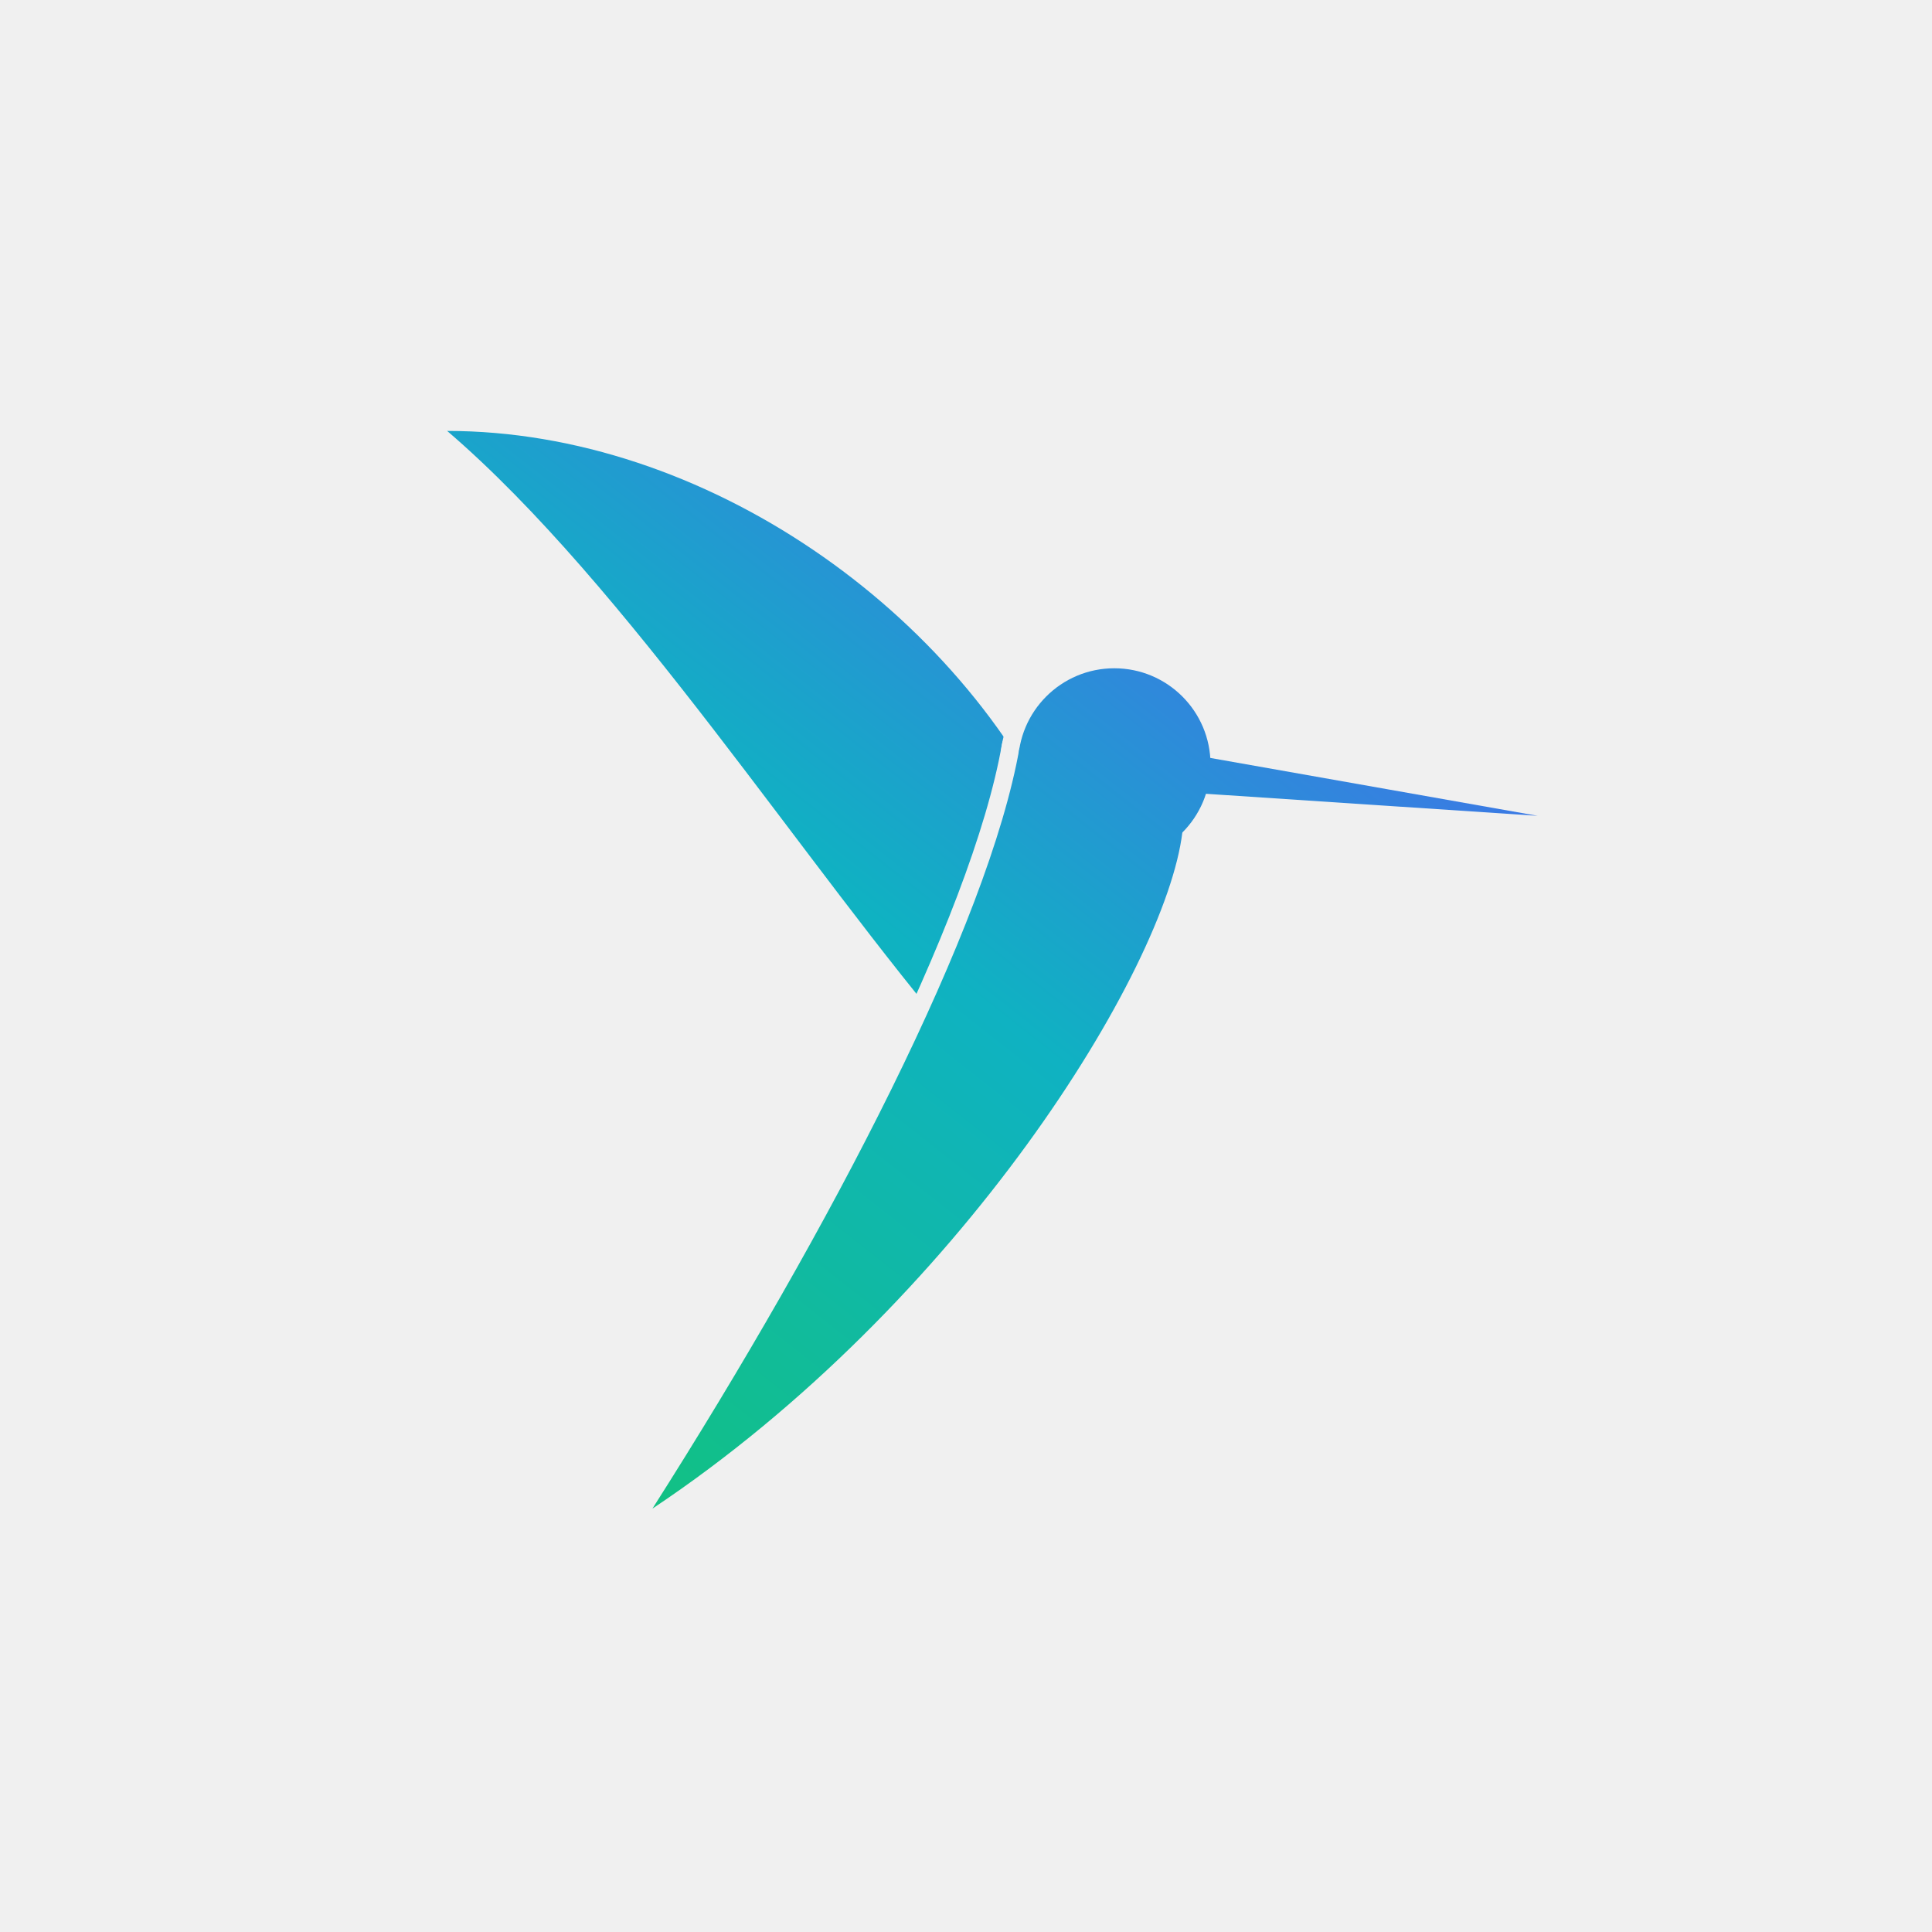
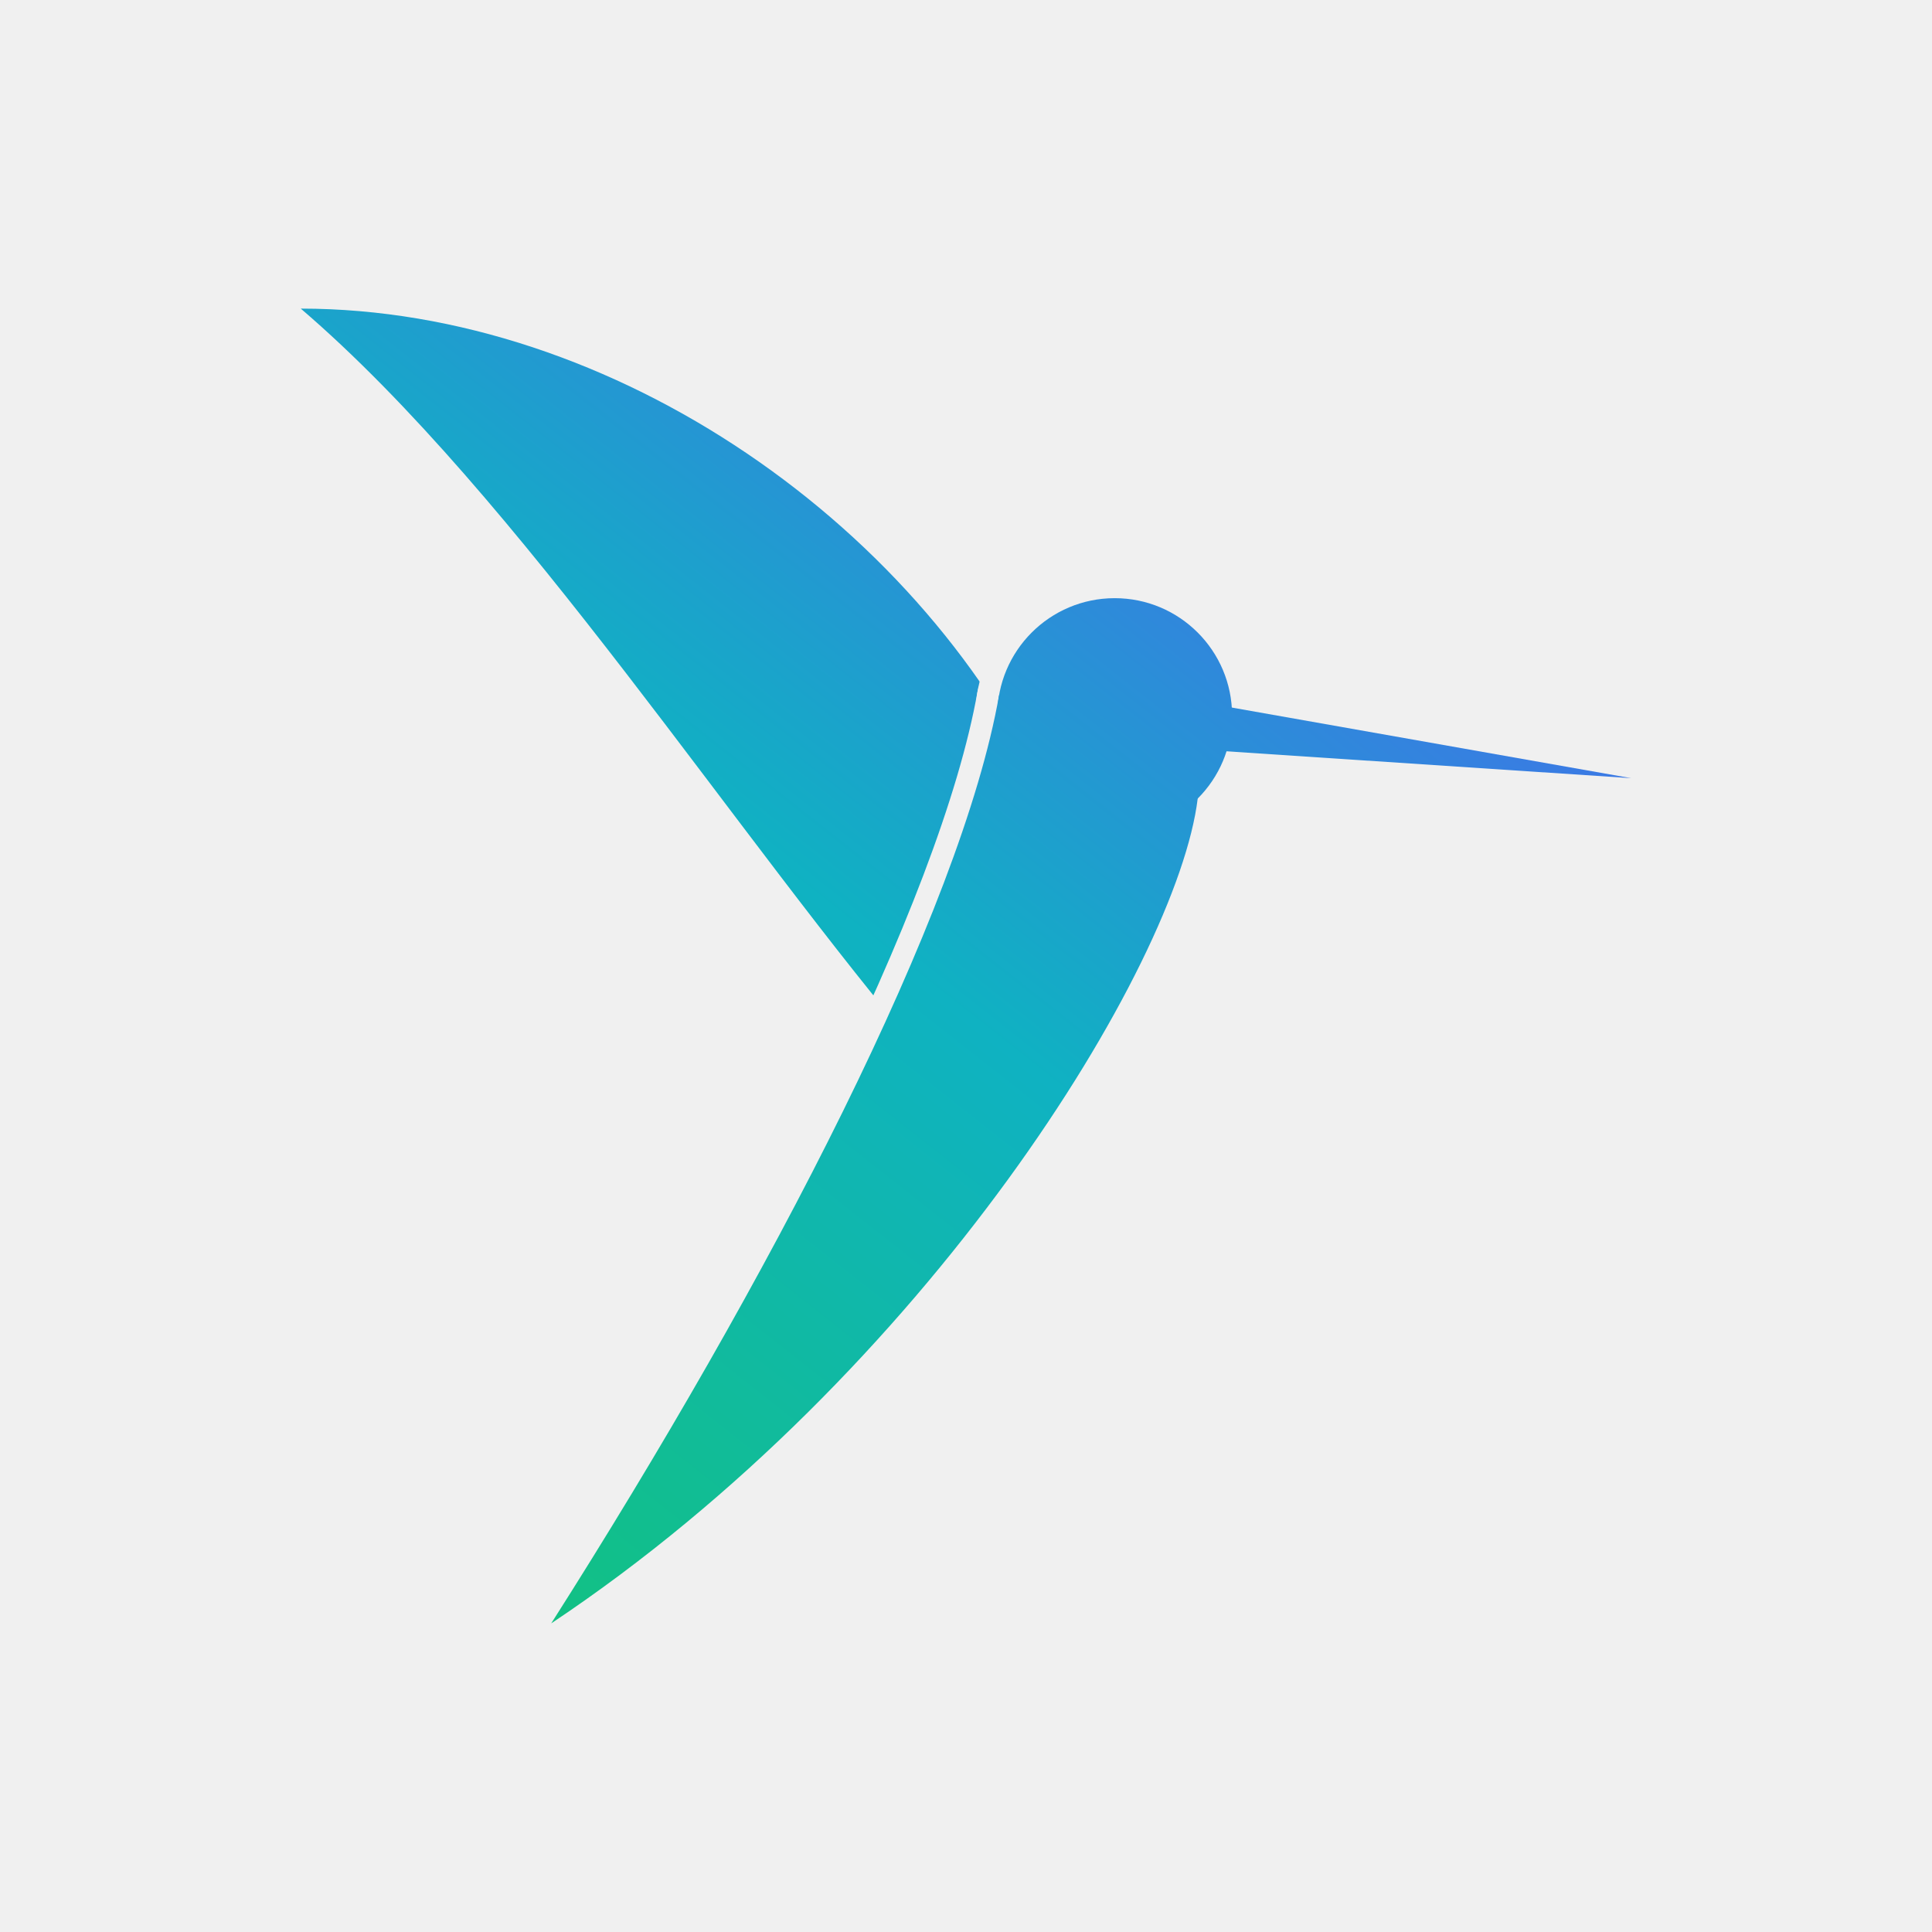
<svg xmlns="http://www.w3.org/2000/svg" viewBox="0 0 1024 1024" width="1024" height="1024">
  <defs>
    <mask id="gap" maskUnits="userSpaceOnUse" x="0" y="0" width="1024" height="1024">
      <rect width="1024" height="1024" fill="#fff" />
      <g fill="#000" stroke="#000" stroke-width="19.0" stroke-linejoin="round">
        <path d="M540.37 396.34C523.84 490.10 441.00 650.00 345.80 799.60C509.00 690.80 617.80 514.00 626.66 441.26L590.60 405.20Z" />
        <path d="M539.60 405.20A51.00 51.00 0 1 0 641.60 405.20A51.00 51.00 0 1 0 539.60 405.20Z" />
      </g>
    </mask>
    <linearGradient id="bd" gradientUnits="userSpaceOnUse" x1="318.6" y1="813.2" x2="747.0" y2="269.2">
      <stop offset="0" stop-color="#12C27E" />
      <stop offset="0.5" stop-color="#0FB2C2" />
      <stop offset="1" stop-color="#4A66F0" />
    </linearGradient>
  </defs>
-   <path d="M563.40 446.00C509.00 323.60 373.00 228.40 237.00 228.40C332.20 310.00 427.40 459.60 509.00 554.80Z" fill="url(#bd)" mask="url(#gap)" />
-   <g fill="url(#bd)">
-     <path d="M540.37 396.34C523.84 490.10 441.00 650.00 345.80 799.60C509.00 690.80 617.80 514.00 626.66 441.26L590.60 405.20Z" />
-     <path d="M539.60 405.20A51.00 51.00 0 1 0 641.60 405.20A51.00 51.00 0 1 0 539.60 405.20Z" />
-     <path d="M602.71 418.31L815.00 432.40L605.49 395.36Z" />
+   <g transform="translate(512 512) scale(1.22) translate(-526 -514)">
+     <path d="M563.40 446.00C509.00 323.60 373.00 228.40 237.00 228.40C332.20 310.00 427.40 459.60 509.00 554.80Z" fill="url(#bd)" mask="url(#gap)" />
+     <g fill="url(#bd)">
+       <path d="M540.37 396.34C523.84 490.10 441.00 650.00 345.80 799.60C509.00 690.80 617.80 514.00 626.66 441.26L590.60 405.20Z" />
+       <path d="M539.60 405.20A51.00 51.00 0 1 0 641.60 405.20A51.00 51.00 0 1 0 539.60 405.20Z" />
+       <path d="M602.71 418.31L815.00 432.40L605.49 395.36Z" />
+     </g>
  </g>
</svg>
